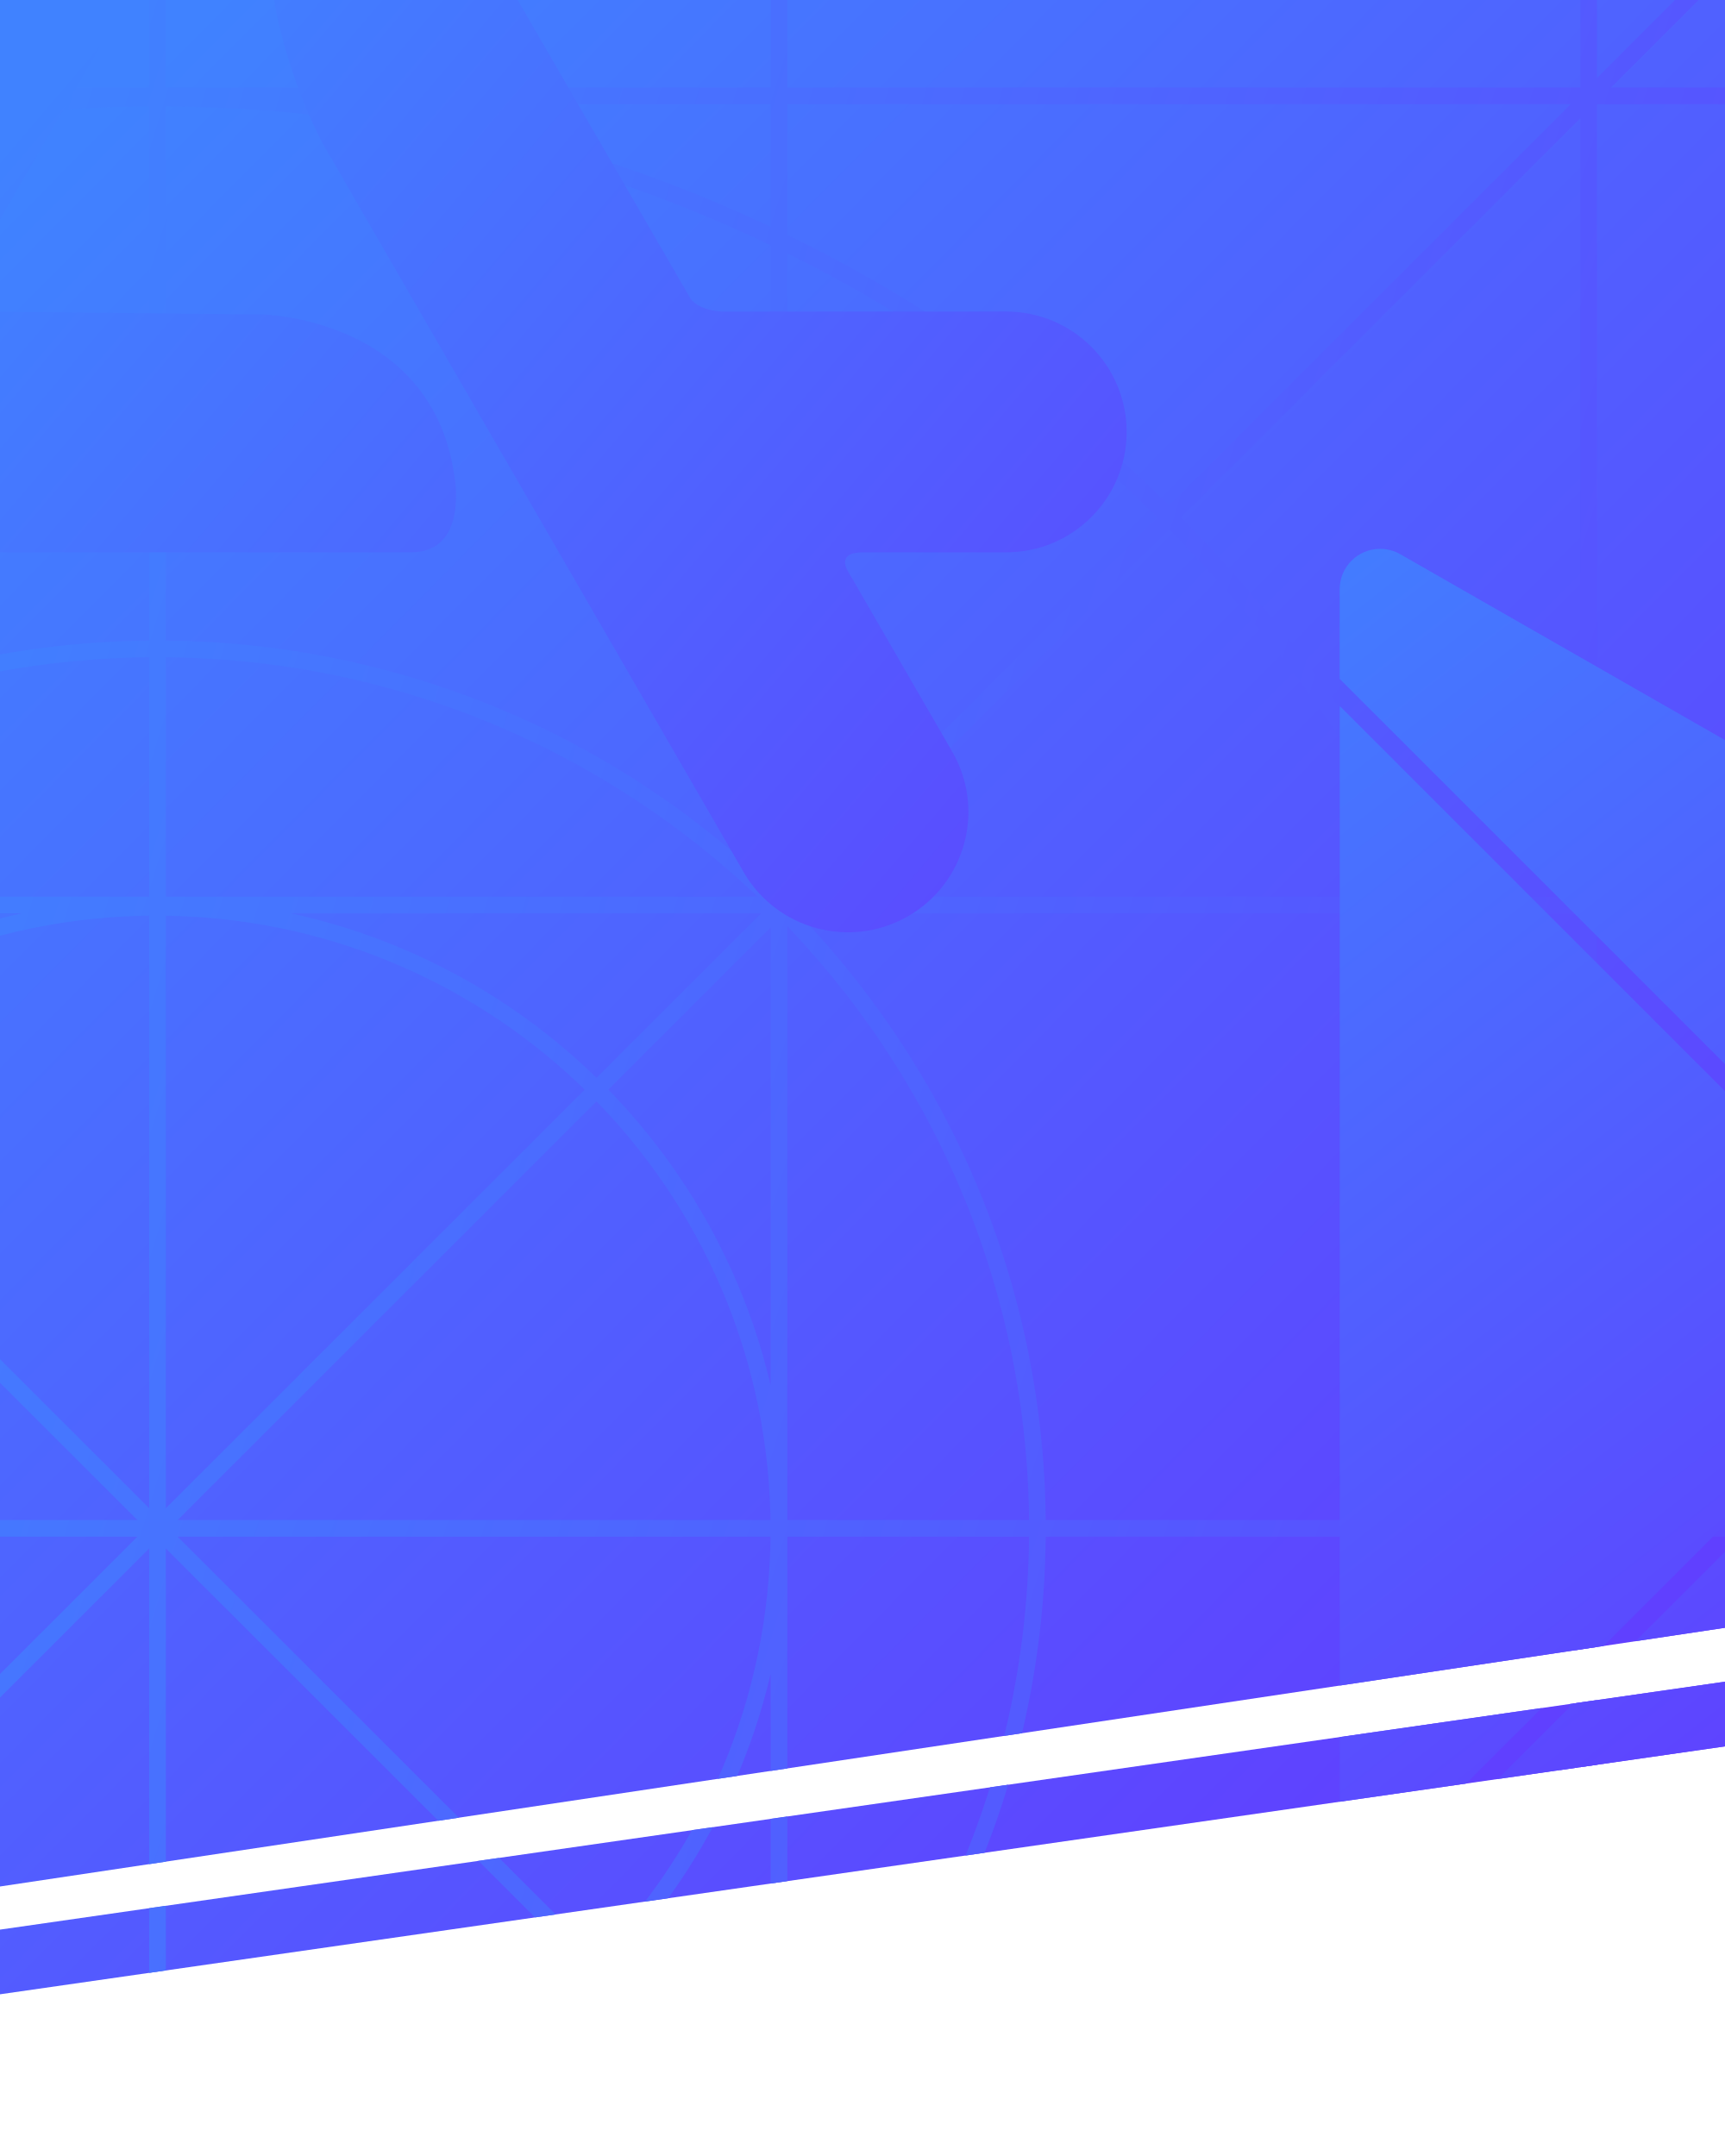
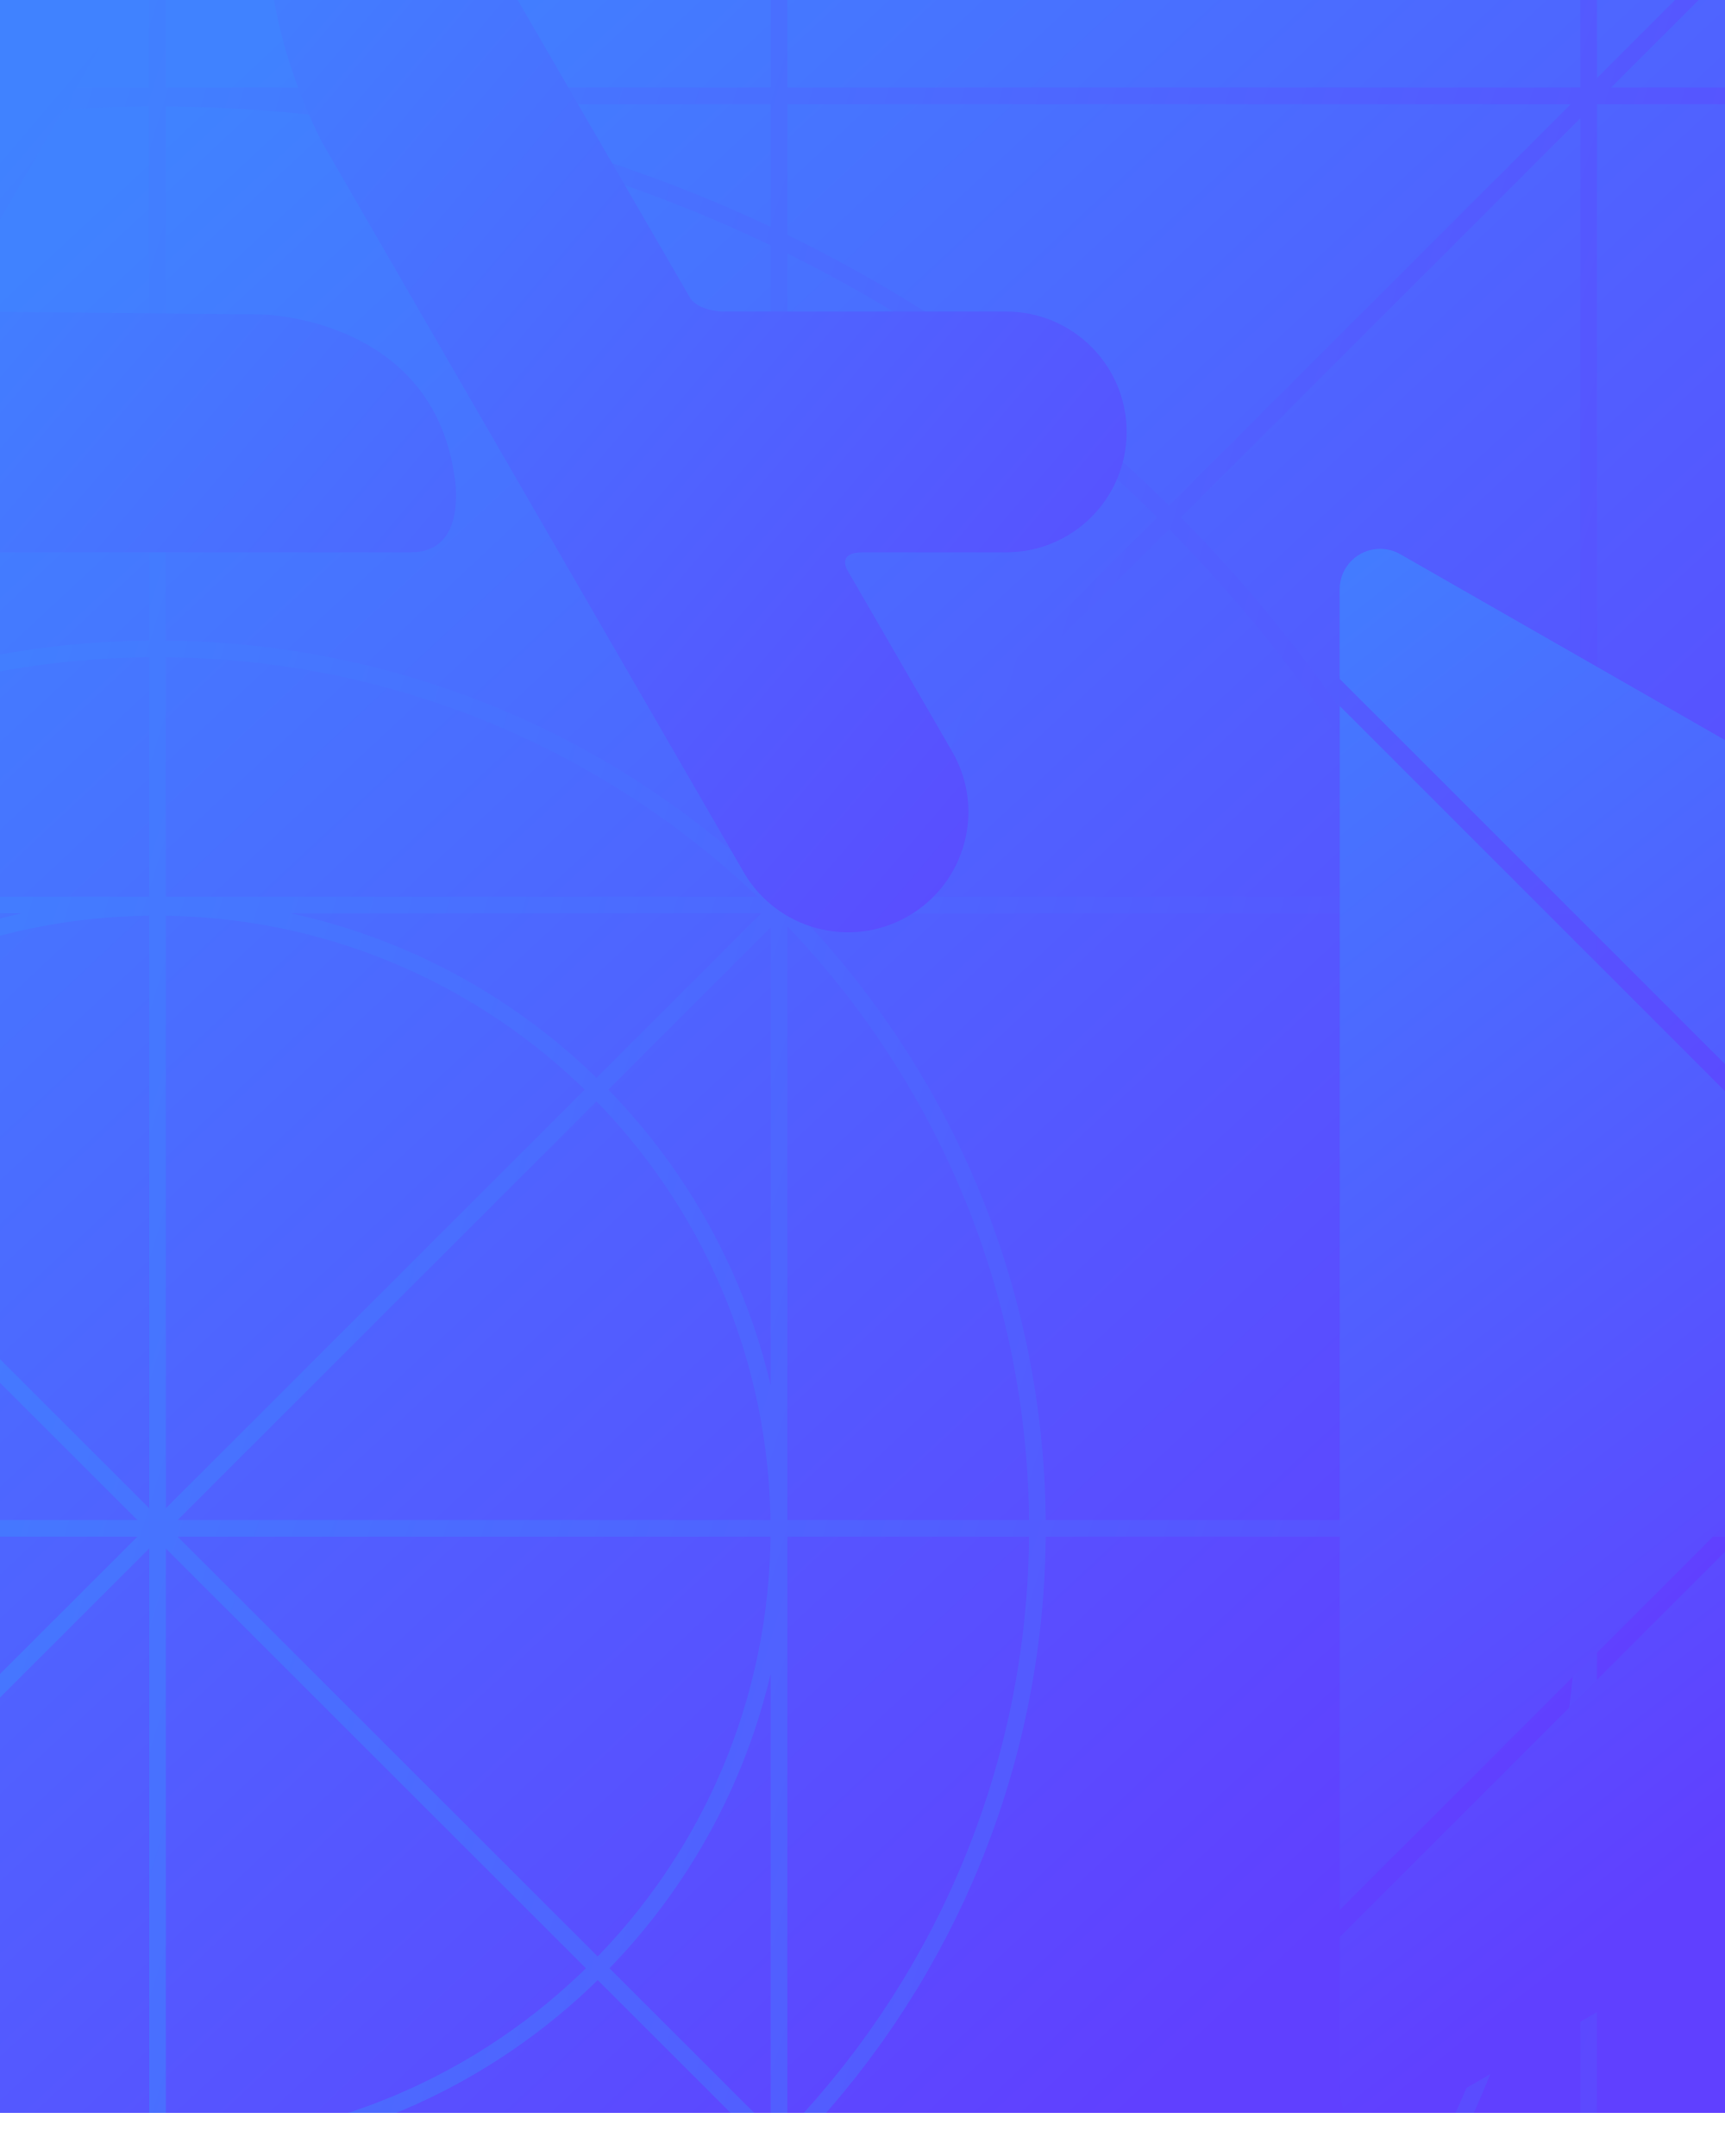
<svg xmlns="http://www.w3.org/2000/svg" xmlns:xlink="http://www.w3.org/1999/xlink" width="320" height="400">
  <defs>
-     <linearGradient x1="12.6%" y1="0%" x2="87.4%" y2="87.286%" id="A">
+     <linearGradient x1="16.681%" y1="0%" x2="83.319%" y2="87.286%" id="A">
      <stop stop-color="#4082ff" offset="0%" />
      <stop stop-color="#6040ff" offset="100%" />
    </linearGradient>
-     <path d="M320 324L0 370v-12l320-46v12zM0 0h320v302L0 350V0z" id="B" />
+     <path id="B" d="M276 136h320v392H276z" />
    <linearGradient x1="44.338%" y1="13.774%" x2="113.104%" y2="34.928%" id="C">
      <stop stop-color="#4082ff" offset="0%" />
      <stop stop-color="#6040ff" offset="100%" />
    </linearGradient>
    <linearGradient x1="46.062%" y1="44.981%" x2="114.118%" y2="96.162%" id="D">
      <stop stop-color="#4082ff" offset="0%" />
      <stop stop-color="#6040ff" offset="100%" />
    </linearGradient>
    <linearGradient x1="-2.094%" y1="-8.643%" x2="50%" y2="67.249%" id="E">
      <stop stop-color="#4082ff" offset="0%" />
      <stop stop-color="#6040ff" offset="100%" />
    </linearGradient>
  </defs>
-   <g fill="none" fill-rule="evenodd">
-     <path fill="#fff" d="M0 0h320v400H0z" />
+   <g transform="translate(-276 -136)" fill="none" fill-rule="evenodd">
+     <path fill="#fff" d="M276 136h320v400H276z" />
    <mask id="F" fill="#fff">
      <use xlink:href="#B" />
    </mask>
    <use fill="url(#A)" xlink:href="#B" />
-     <path d="M334.26-21.333l-610.074 609.778m0-609.778L334.26 588.444M-236.686-21.333v609.778M-86.48-21.333v609.778M29.222-21.333v609.778M144.505-21.333v609.778M294.7-21.333v609.778m-265.698-39.1c146.74 0 265.698-118.9 265.698-265.57S175.753 18.197 29.012 18.197s-265.698 118.9-265.698 265.57 118.957 265.57 265.698 265.57zm.2-102.61c90.16 0 163.247-73.053 163.247-163.168S119.38 120.387 29.222 120.387-134.025 193.44-134.025 283.556-60.937 446.724 29.222 446.724zm-.2-47.52c63.785 0 115.493-51.683 115.493-115.437S92.797 168.33 29.012 168.33-86.48 220.012-86.48 283.766-34.773 399.203 29.012 399.203zM-275.815 17.777H334.26m-610.074 150.13H334.26m-610.074 115.648H334.26m-610.074 115.648H334.26m-610.074 150.13H334.26" stroke="url(#C)" stroke-width="3.094" stroke-linecap="square" mask="url(#F)" />
-     <path d="M-53.092 132.55l.046.015-16.903 29.265c-6.17 10.682-19.836 14.342-30.523 8.175s-14.348-19.827-8.178-30.51l13.647-23.627c2.134-3.067 7.4-8.358 17.936-7.363 0 0 24.8 2.69 26.584 15.57 0 0 .245 4.238-2.61 8.477zm239.748-74.746h-52.71c-3.59-.24-5.158-1.52-5.773-2.266l-.04-.068-56.498-97.64-3.384-4.85c-5.546-8.477-14.352 13.205-14.352 13.205-10.515 24.16 1.492 51.628 5.68 59.93l78.37 135.684c6.17 10.682 19.836 14.342 30.522 8.175s14.348-19.827 8.178-30.51l-19.598-33.93c-.38-.822-1.04-3.054 2.98-3.063h26.626c12.34 0 22.344-10 22.344-22.334s-10.004-22.334-22.344-22.334zM84.275 88.167s2.813 14.306-8.073 14.306h-194.857c-12.34 0-22.344-10-22.344-22.334s10.004-22.334 22.344-22.334h50.096c8.088-.47 10.005-5.135 10.005-5.135l.044.022L6.86-60.526c1.192-2.187.2-4.253.027-4.58l-21.595-37.388c-6.17-10.682-2.51-24.342 8.178-30.51s24.352-2.507 30.522 8.175l10.016 17.34 9.998-17.3c6.17-10.682 19.836-14.342 30.522-8.175s14.35 19.827 8.178 30.51L-8.286 55.074c-.398.96-.52 2.464 2.44 2.73l54.403.53s31.436.49 35.718 29.833z" fill="url(#D)" fill-rule="nonzero" mask="url(#F)" />
-     <path d="M362.73 245.168l56.582 56.582-159.502 92.732a7.5 7.5 0 0 1-11.27-6.484v-28.636l114.2-114.194zm-114.2-114.194l111.678 111.68L248.54 354.337V130.974zm167.23 61.155l85.506 48.952a7.5 7.5 0 0 1 .043 12.993l-78.83 45.83-57.246-57.247 50.526-50.527zm-159.73-90.3a7.5 7.5 0 0 1 3.726.991l152.806 87.48-49.843 49.843-114.2-114.194v-16.62a7.5 7.5 0 0 1 7.5-7.5z" fill="url(#E)" mask="url(#F)" />
+     <path d="M610.26 114.667L.185 724.444m0-609.778L610.26 724.444M39.314 114.667v609.778M189.52 114.667v609.778m115.704-609.778v609.778m115.283-609.778v609.778M570.7 114.667v609.778m-265.698-39.1c146.74 0 265.698-118.9 265.698-265.57s-118.957-265.57-265.698-265.57-265.698 118.9-265.698 265.57 118.957 265.57 265.698 265.57zm.2-102.61c90.16 0 163.247-73.053 163.247-163.168S395.38 256.387 305.222 256.387 141.975 329.44 141.975 419.556s73.088 163.168 163.247 163.168zm-.2-47.52c63.785 0 115.493-51.683 115.493-115.437S368.797 304.33 305.012 304.33 189.52 356.012 189.52 419.766s51.708 115.437 115.493 115.437zM.185 153.777H610.26M.185 303.908H610.26M.185 419.556H610.26M.185 535.203H610.26M.185 685.335H610.26" stroke="url(#C)" stroke-width="3.094" stroke-linecap="square" mask="url(#F)" />
+     <path d="M222.908 268.55l.046.015-16.903 29.265c-6.17 10.682-19.836 14.342-30.523 8.175s-14.348-19.827-8.178-30.51l13.647-23.627c2.134-3.067 7.4-8.358 17.936-7.363 0 0 24.8 2.69 26.584 15.57 0 0 .245 4.238-2.61 8.477zm239.748-74.746h-52.71c-3.59-.24-5.158-1.52-5.773-2.266l-.04-.068-56.498-97.64-3.384-4.85c-5.546-8.477-14.352 13.205-14.352 13.205-10.515 24.16 1.492 51.628 5.68 59.93l78.37 135.684c6.17 10.682 19.836 14.342 30.522 8.175s14.348-19.827 8.178-30.51l-19.598-33.93c-.38-.822-1.04-3.054 2.98-3.063h26.626c12.34 0 22.344-10 22.344-22.334s-10.004-22.334-22.344-22.334zm-102.38 30.363s2.813 14.306-8.073 14.306H157.344c-12.34 0-22.344-10-22.344-22.334s10.004-22.334 22.344-22.334h50.096c8.088-.47 10.005-5.135 10.005-5.135l.044.022L282.86 75.474c1.192-2.187.2-4.253.027-4.58l-21.595-37.388c-6.17-10.682-2.51-24.342 8.178-30.51S293.823.49 299.993 11.17l10.016 17.34 9.998-17.3C326.177.52 339.843-3.14 350.53 3.027s14.35 19.827 8.178 30.51l-90.994 157.538c-.398.96-.52 2.464 2.44 2.73l54.403.53s31.436.49 35.718 29.833z" fill="url(#D)" fill-rule="nonzero" mask="url(#F)" />
+     <path d="M638.73 381.168l56.582 56.582-159.502 92.732a7.5 7.5 0 0 1-11.27-6.484v-28.636l114.2-114.194zm-114.2-114.194l111.678 111.68L524.54 490.337V266.974zm167.23 61.155l85.506 48.952a7.5 7.5 0 0 1 .043 12.993l-78.83 45.83-57.246-57.247 50.526-50.527zm-159.73-90.3a7.5 7.5 0 0 1 3.726.991l152.806 87.48-49.843 49.843-114.2-114.194v-16.62a7.5 7.5 0 0 1 7.5-7.5z" fill="url(#E)" mask="url(#F)" />
  </g>
</svg>
